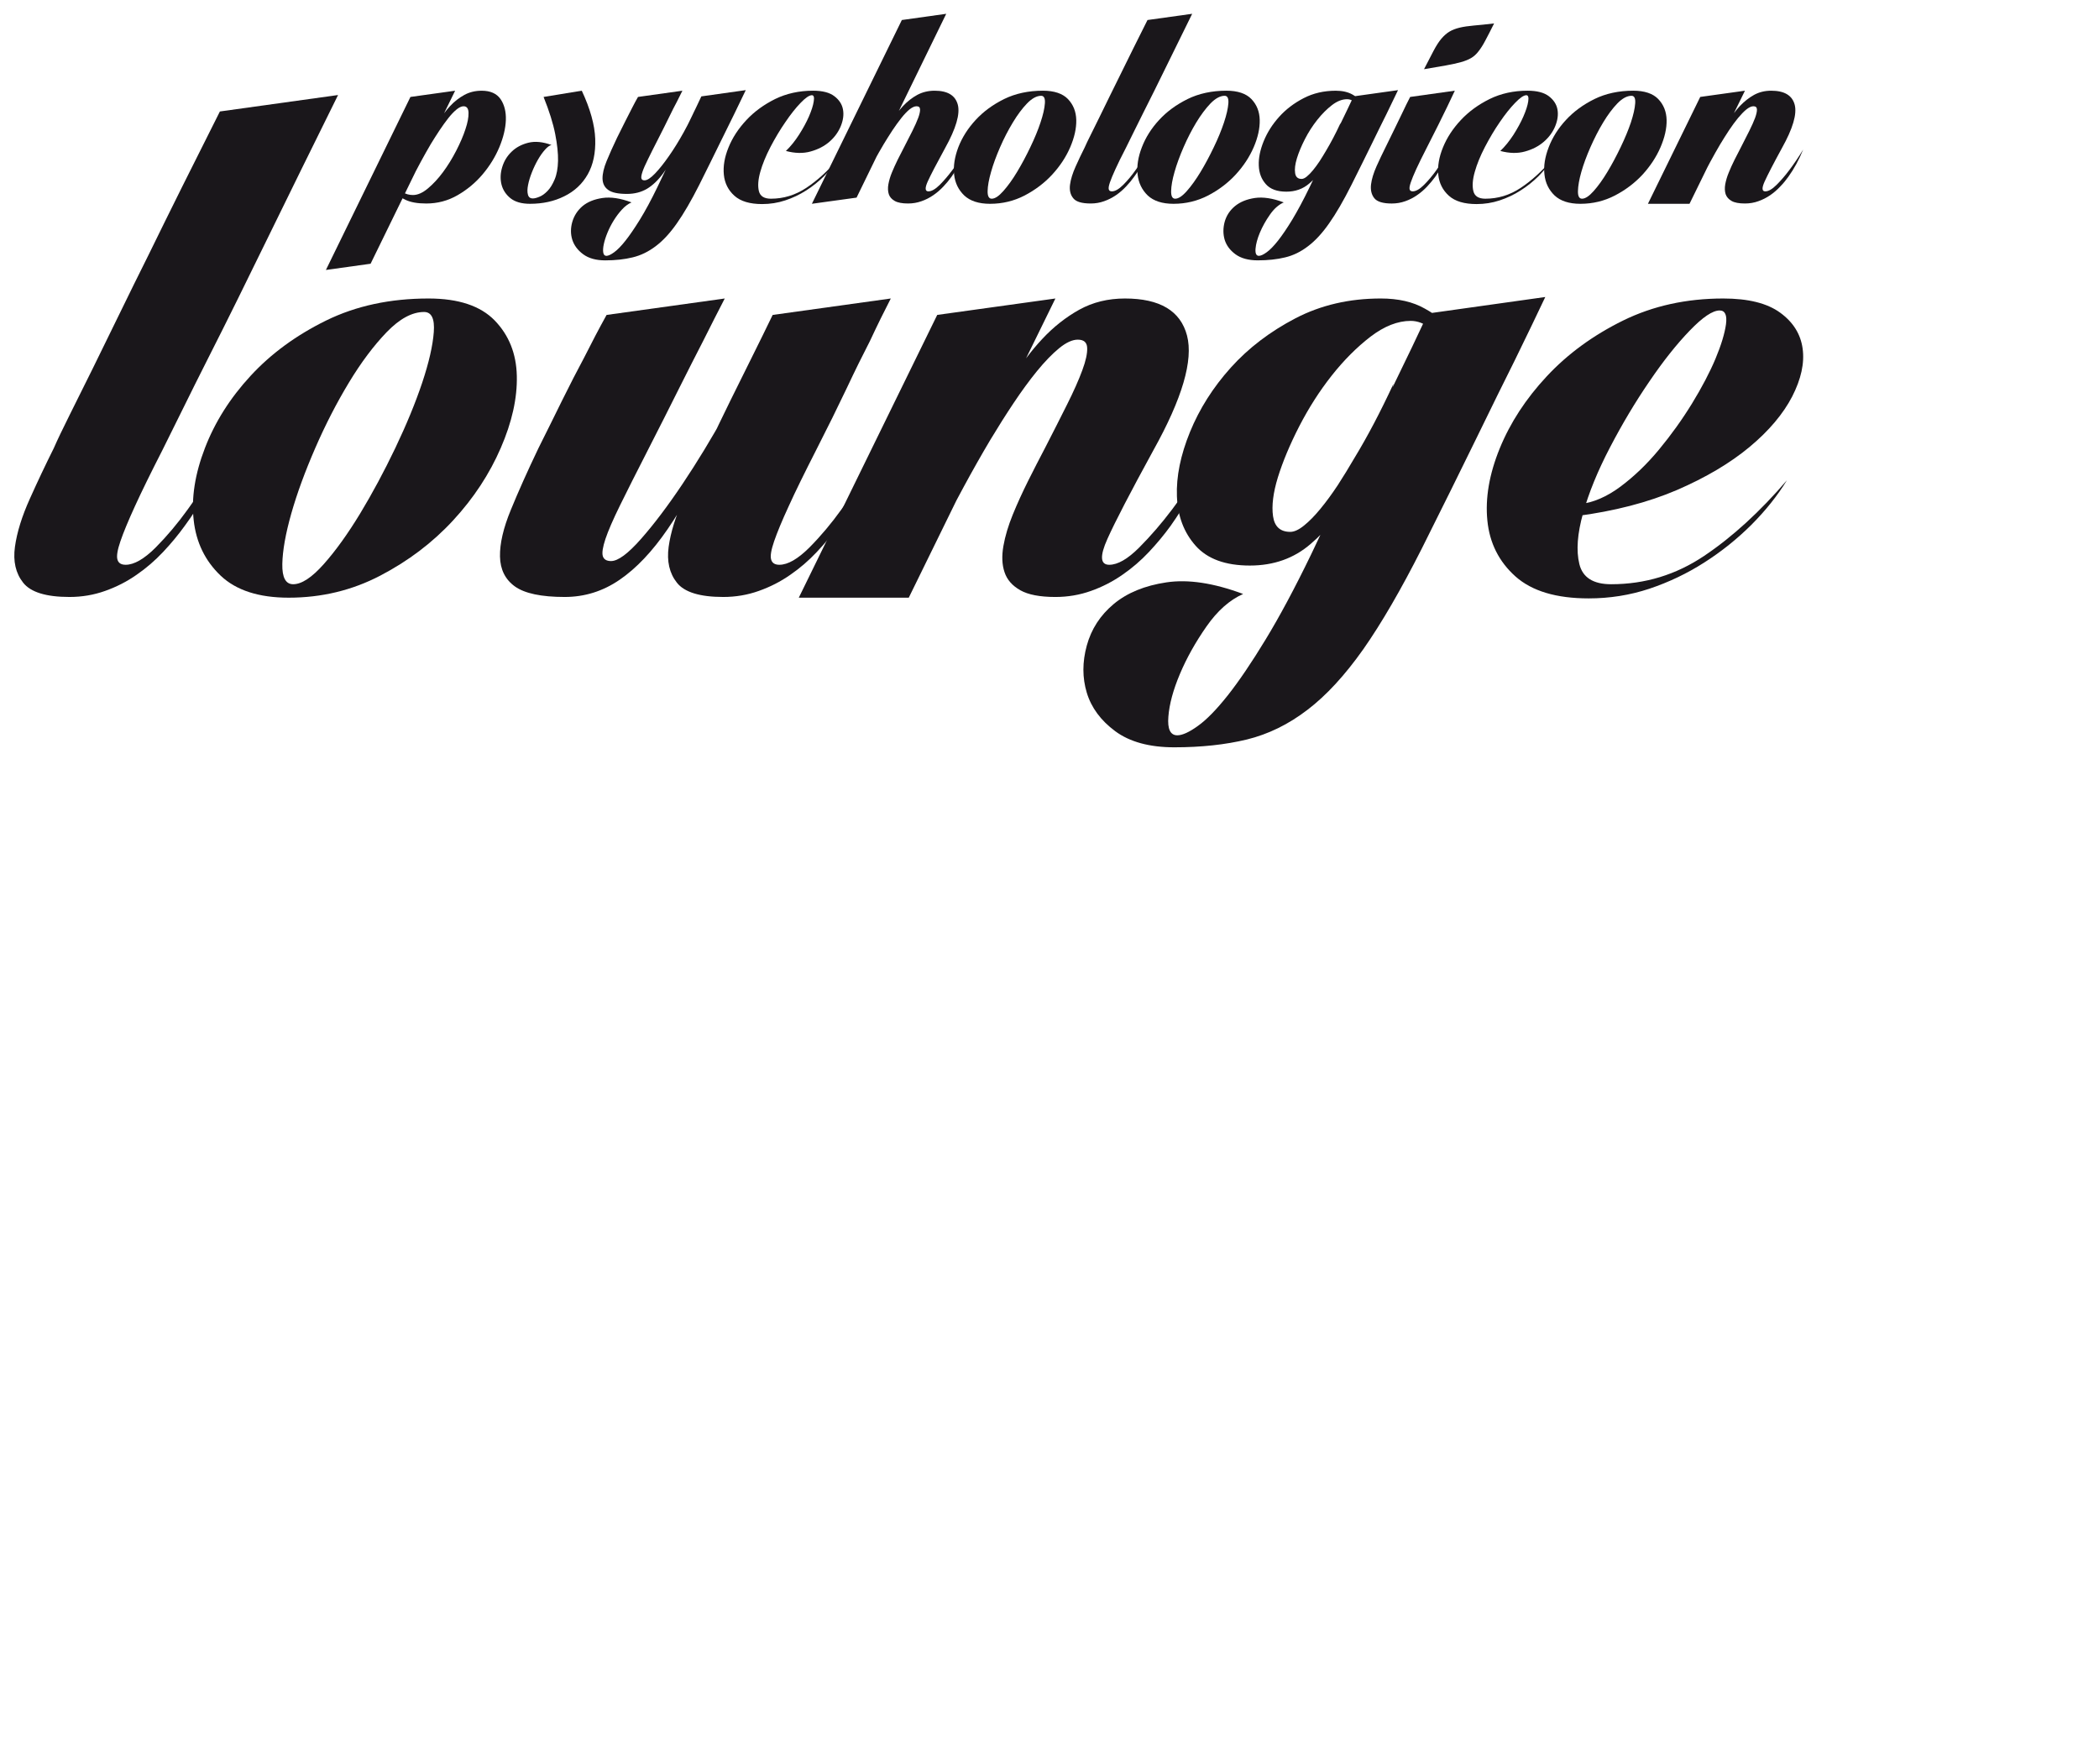
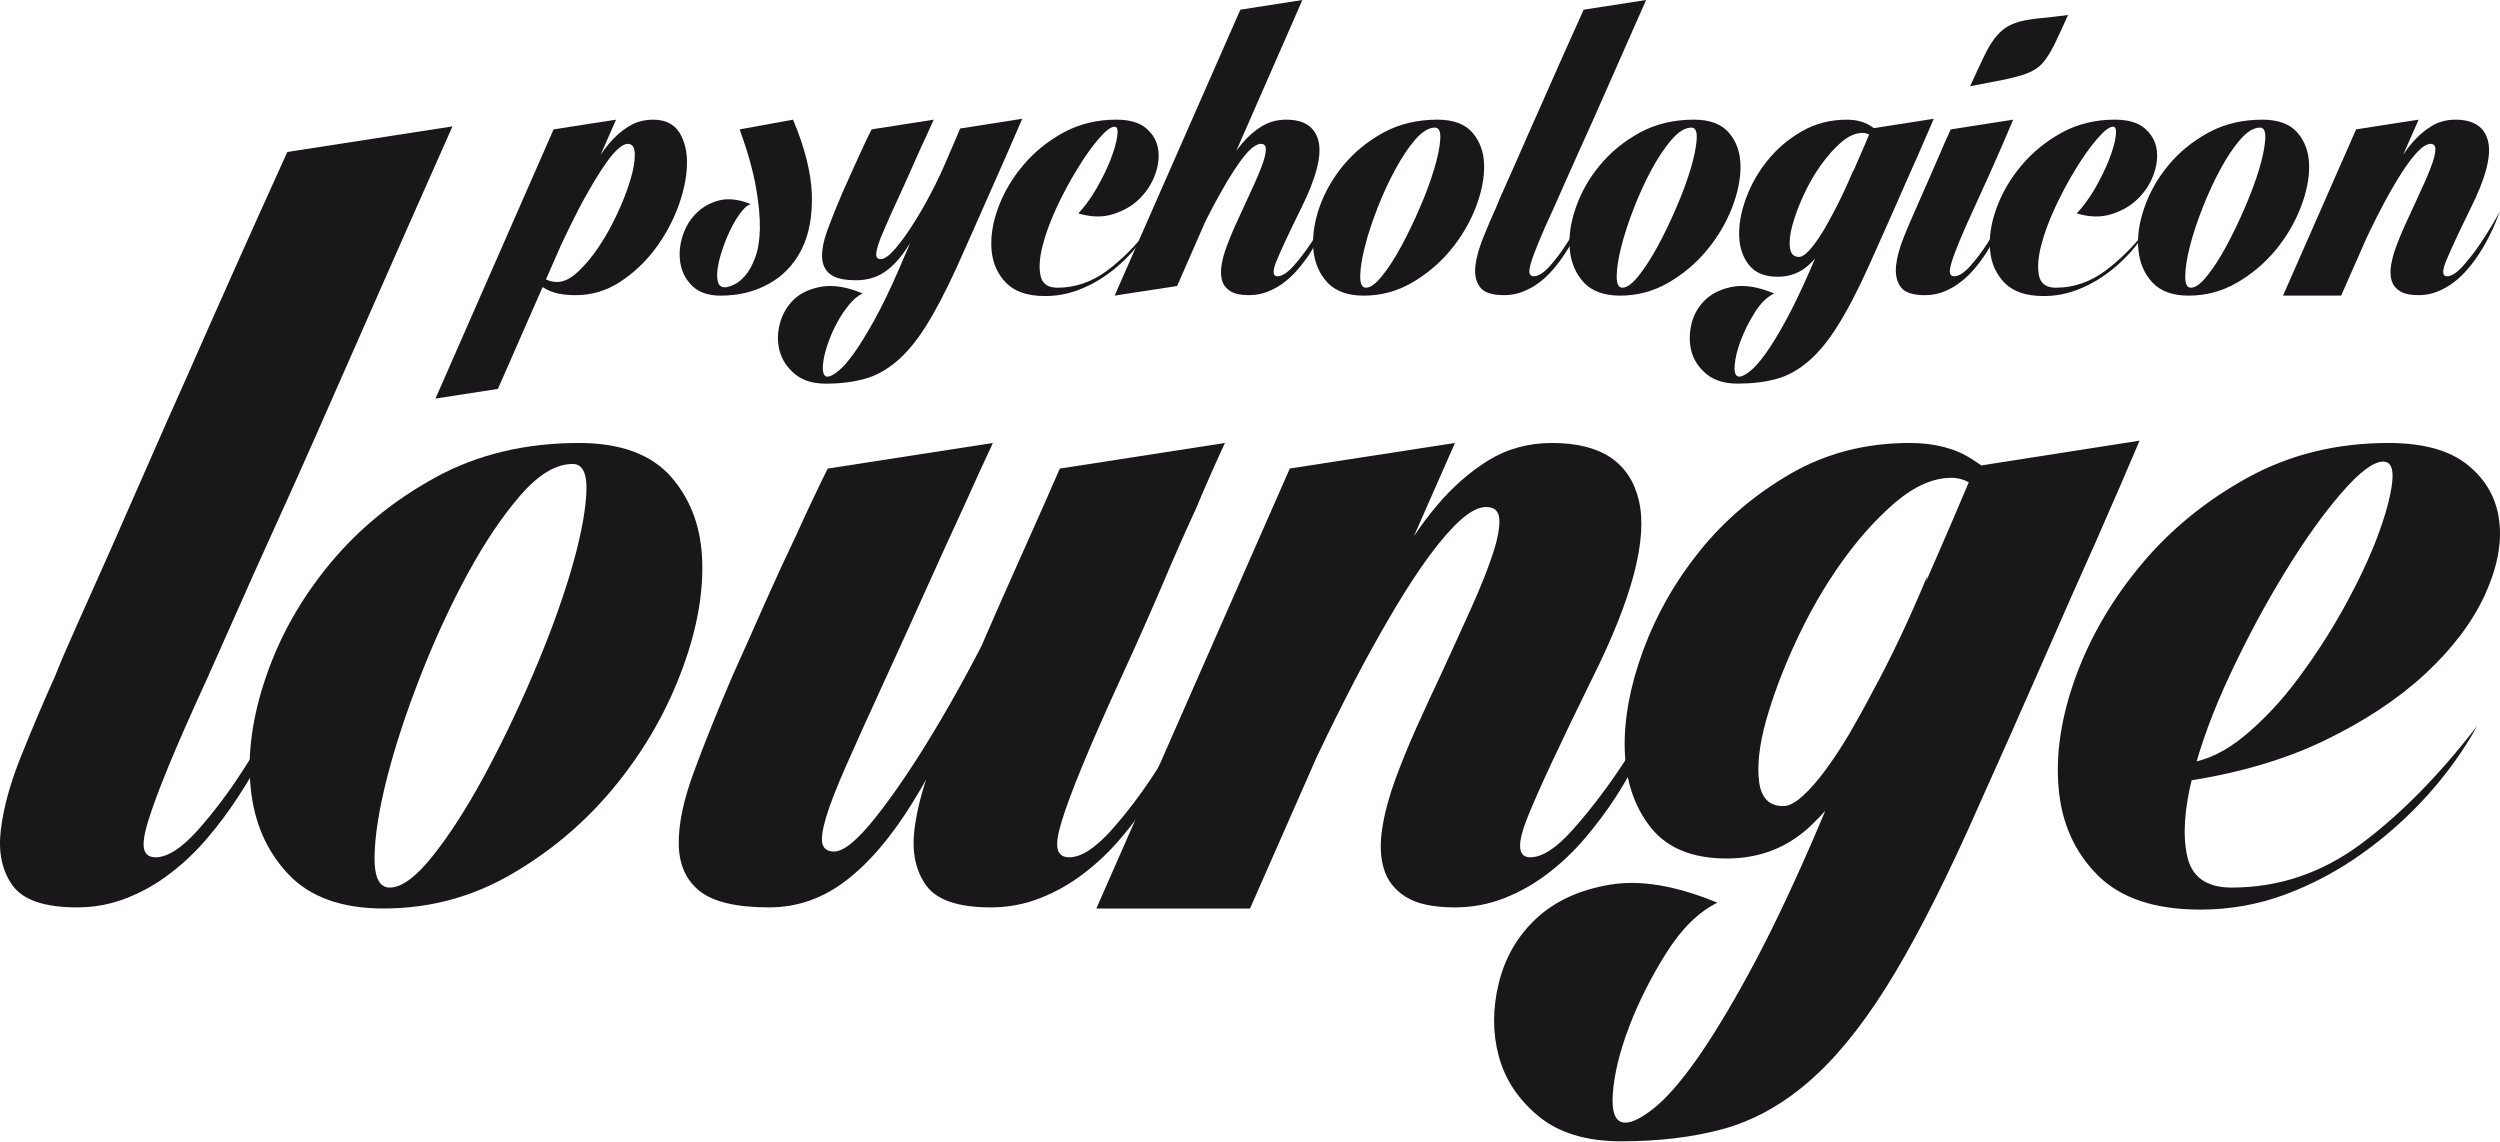
- <svg xmlns="http://www.w3.org/2000/svg" version="1.1" id="svg3699" xml:space="preserve" width="86.751" height="72.88" viewBox="0 0 86.751 72.88">
+ <svg xmlns="http://www.w3.org/2000/svg" version="1.1" id="svg3699" xml:space="preserve" width="85.99" height="39.256" viewBox="0 0 85.99 39.256">
  <defs id="defs3703">
    <clipPath clipPathUnits="userSpaceOnUse" id="clipPath3715">
      <path d="M 0,54.66 H 65.063 V 0 H 0 Z" id="path3713" />
    </clipPath>
  </defs>
-   <g id="g3707" transform="matrix(1.333333,0,0,-1.333333,0,72.88027)">
-     <g id="g3709" transform="translate(-3.555961,31.08926)">
+   <g id="g3707" transform="matrix(1.333333,0,0,-1.333333,-0.591369,72.31007)" style="display:inline">
+     <g id="g3709" transform="matrix(1.163071,0,0,1.29492,-4.208162,24.26385)">
      <g id="g3711" clip-path="url(#clipPath3715)">
        <g id="g3717" transform="translate(17.9253,20.2769)">
          <path d="M 0,0 C -0.063,0 -0.137,-0.034 -0.218,-0.1 -0.3,-0.167 -0.385,-0.257 -0.473,-0.368 -0.56,-0.479 -0.651,-0.605 -0.744,-0.744 -0.838,-0.885 -0.928,-1.028 -1.017,-1.173 -1.22,-1.519 -1.431,-1.906 -1.647,-2.34 c 0.012,0.058 0.04,0.147 0.088,0.263 0.041,0.1 0.099,0.234 0.175,0.403 0.076,0.17 0.181,0.392 0.315,0.667 0.093,0.18 0.194,0.361 0.298,0.539 0.106,0.177 0.224,0.336 0.356,0.477 0.131,0.14 0.277,0.254 0.438,0.342 0.16,0.088 0.34,0.131 0.539,0.131 0.268,0 0.462,-0.086 0.583,-0.257 0.119,-0.174 0.174,-0.39 0.166,-0.65 C 1.302,-0.684 1.235,-0.964 1.11,-1.266 0.984,-1.567 0.812,-1.847 0.592,-2.108 0.373,-2.368 0.114,-2.583 -0.183,-2.755 c -0.299,-0.173 -0.623,-0.259 -0.973,-0.259 -0.269,0 -0.484,0.037 -0.644,0.114 -0.161,0.075 -0.285,0.162 -0.373,0.263 -0.105,0.105 -0.175,0.23 -0.21,0.377 l 0.14,0.061 c 0.041,-0.105 0.094,-0.199 0.158,-0.281 0.053,-0.07 0.122,-0.133 0.21,-0.189 0.088,-0.054 0.19,-0.082 0.307,-0.082 0.146,0 0.301,0.068 0.465,0.206 0.163,0.137 0.32,0.306 0.468,0.507 0.149,0.201 0.285,0.423 0.408,0.662 0.123,0.24 0.218,0.46 0.284,0.662 0.068,0.202 0.1,0.37 0.097,0.509 C 0.151,-0.068 0.1,0 0,0 m -4.267,-5.074 2.62,5.363 1.385,0.193 -2.62,-5.363 z" style="fill:#1a171b;fill-opacity:1;fill-rule:nonzero;stroke:none" id="path3719" />
        </g>
        <g id="g3721" transform="translate(20.6514,19.0767)">
          <path d="M 0,0 C -0.059,-0.012 -0.126,-0.06 -0.202,-0.146 -0.277,-0.23 -0.351,-0.334 -0.421,-0.456 -0.491,-0.578 -0.554,-0.71 -0.609,-0.85 -0.665,-0.991 -0.704,-1.121 -0.727,-1.241 -0.751,-1.36 -0.753,-1.46 -0.731,-1.539 c 0.02,-0.079 0.071,-0.118 0.153,-0.118 0.052,0 0.121,0.018 0.205,0.053 0.085,0.034 0.168,0.095 0.25,0.18 0.083,0.085 0.155,0.203 0.22,0.356 0.064,0.15 0.099,0.342 0.105,0.573 0.005,0.231 -0.024,0.51 -0.088,0.837 -0.064,0.326 -0.184,0.71 -0.36,1.147 L 0.938,1.683 C 1.201,1.122 1.339,0.623 1.355,0.189 1.369,-0.247 1.292,-0.613 1.122,-0.912 0.952,-1.21 0.71,-1.436 0.394,-1.59 0.08,-1.747 -0.274,-1.823 -0.666,-1.823 c -0.263,0 -0.465,0.059 -0.609,0.175 -0.143,0.117 -0.235,0.26 -0.277,0.43 -0.04,0.169 -0.033,0.346 0.023,0.53 0.055,0.184 0.151,0.344 0.289,0.477 0.137,0.135 0.311,0.228 0.521,0.281 C -0.508,0.122 -0.269,0.099 0,0" style="fill:#1a171b;fill-opacity:1;fill-rule:nonzero;stroke:none" id="path3723" />
        </g>
        <g id="g3725" transform="translate(22.6846,19.3042)">
          <path d="M 0,0 C 0.093,0.187 0.18,0.359 0.258,0.517 0.338,0.675 0.406,0.81 0.464,0.921 0.529,1.049 0.59,1.163 0.648,1.262 L 2.024,1.455 C 1.977,1.362 1.919,1.245 1.849,1.105 1.785,0.988 1.708,0.836 1.617,0.648 1.526,0.461 1.414,0.236 1.28,-0.026 1.145,-0.289 1.037,-0.503 0.956,-0.671 0.874,-0.836 0.816,-0.967 0.784,-1.065 0.752,-1.162 0.742,-1.229 0.754,-1.266 0.765,-1.305 0.797,-1.323 0.85,-1.323 c 0.082,0 0.19,0.07 0.325,0.21 0.134,0.14 0.278,0.321 0.433,0.544 0.155,0.221 0.307,0.467 0.456,0.736 0.149,0.269 0.279,0.534 0.39,0.798 C 2.255,0.491 2.075,0.083 1.915,-0.258 1.754,-0.601 1.594,-0.881 1.433,-1.099 1.272,-1.319 1.103,-1.48 0.925,-1.586 0.746,-1.691 0.54,-1.744 0.307,-1.744 c -0.275,0 -0.469,0.04 -0.583,0.124 -0.114,0.081 -0.172,0.198 -0.176,0.35 -0.002,0.151 0.04,0.334 0.128,0.547 C -0.236,-0.51 -0.129,-0.269 0,0 m 1.245,-1.542 c 0.187,0.397 0.364,0.765 0.534,1.104 0.169,0.339 0.316,0.638 0.438,0.894 0.146,0.298 0.278,0.572 0.394,0.823 L 3.988,1.473 C 3.888,1.262 3.768,1.014 3.628,0.727 3.505,0.482 3.355,0.177 3.177,-0.188 2.999,-0.554 2.787,-0.981 2.542,-1.472 2.296,-1.957 2.067,-2.352 1.853,-2.655 1.64,-2.96 1.421,-3.196 1.197,-3.364 0.972,-3.535 0.733,-3.651 0.482,-3.711 0.23,-3.773 -0.053,-3.804 -0.368,-3.804 c -0.286,0 -0.514,0.064 -0.683,0.189 -0.17,0.125 -0.282,0.277 -0.338,0.45 -0.055,0.177 -0.055,0.361 0,0.554 0.056,0.192 0.161,0.354 0.315,0.487 0.155,0.13 0.362,0.215 0.618,0.253 0.258,0.038 0.558,-0.006 0.903,-0.136 -0.105,-0.046 -0.205,-0.12 -0.298,-0.223 -0.094,-0.102 -0.178,-0.215 -0.254,-0.337 -0.076,-0.123 -0.14,-0.248 -0.193,-0.377 -0.053,-0.129 -0.091,-0.247 -0.114,-0.355 -0.023,-0.109 -0.029,-0.196 -0.017,-0.264 0.012,-0.067 0.044,-0.101 0.096,-0.101 0.059,0 0.139,0.037 0.241,0.111 0.102,0.073 0.219,0.192 0.35,0.358 0.133,0.167 0.281,0.385 0.448,0.654 0.166,0.269 0.346,0.601 0.539,0.999" style="fill:#1a171b;fill-opacity:1;fill-rule:nonzero;stroke:none" id="path3727" />
        </g>
        <g id="g3729" transform="translate(27.4522,17.4116)">
          <path d="M 0,0 C 0.391,0 0.754,0.111 1.092,0.333 1.427,0.555 1.753,0.85 2.068,1.217 1.952,1.037 1.81,0.864 1.644,0.696 1.476,0.531 1.292,0.382 1.092,0.255 0.889,0.125 0.673,0.023 0.442,-0.053 c -0.23,-0.076 -0.468,-0.113 -0.714,-0.113 -0.38,0 -0.666,0.084 -0.859,0.257 -0.192,0.173 -0.302,0.391 -0.328,0.654 -0.026,0.262 0.022,0.544 0.145,0.845 0.122,0.301 0.306,0.583 0.552,0.846 0.245,0.263 0.543,0.48 0.893,0.654 0.352,0.171 0.743,0.258 1.175,0.258 0.293,0 0.513,-0.057 0.661,-0.171 C 2.117,3.063 2.205,2.926 2.234,2.766 2.264,2.604 2.24,2.431 2.165,2.247 2.089,2.064 1.972,1.903 1.814,1.766 1.657,1.629 1.462,1.528 1.231,1.464 1.001,1.399 0.745,1.405 0.465,1.48 0.611,1.621 0.747,1.789 0.872,1.984 0.998,2.181 1.1,2.369 1.179,2.549 1.257,2.731 1.308,2.887 1.327,3.014 1.349,3.143 1.329,3.208 1.271,3.208 1.188,3.208 1.072,3.128 0.92,2.97 0.768,2.813 0.611,2.614 0.448,2.374 0.283,2.136 0.13,1.878 -0.014,1.604 -0.156,1.329 -0.262,1.072 -0.329,0.833 -0.397,0.593 -0.411,0.394 -0.373,0.236 -0.334,0.079 -0.21,0 0,0" style="fill:#1a171b;fill-opacity:1;fill-rule:nonzero;stroke:none" id="path3731" />
        </g>
        <g id="g3733" transform="translate(32.5264,20.7593)">
          <path d="M 0,0 C 0.404,0 0.642,-0.145 0.719,-0.434 0.794,-0.723 0.663,-1.171 0.325,-1.779 0.056,-2.27 -0.124,-2.617 -0.215,-2.817 c -0.09,-0.202 -0.082,-0.303 0.022,-0.303 0.099,0 0.216,0.067 0.352,0.201 0.134,0.135 0.261,0.284 0.384,0.448 0.146,0.192 0.292,0.407 0.438,0.647 C 0.852,-2.138 0.701,-2.419 0.526,-2.664 0.45,-2.77 0.365,-2.872 0.272,-2.97 0.178,-3.07 0.075,-3.16 -0.039,-3.238 -0.153,-3.317 -0.275,-3.379 -0.406,-3.425 -0.54,-3.473 -0.678,-3.496 -0.824,-3.496 c -0.18,0 -0.319,0.026 -0.411,0.078 -0.094,0.053 -0.156,0.123 -0.185,0.21 -0.028,0.088 -0.034,0.191 -0.013,0.307 0.021,0.117 0.057,0.24 0.11,0.368 0.053,0.128 0.112,0.259 0.179,0.395 0.067,0.134 0.134,0.263 0.197,0.385 0.094,0.18 0.179,0.35 0.259,0.508 0.078,0.158 0.139,0.293 0.18,0.404 0.041,0.11 0.06,0.199 0.057,0.262 -0.003,0.065 -0.039,0.097 -0.11,0.097 -0.065,0 -0.137,-0.035 -0.22,-0.1 -0.081,-0.067 -0.166,-0.158 -0.253,-0.268 -0.088,-0.111 -0.179,-0.237 -0.272,-0.376 -0.093,-0.142 -0.183,-0.285 -0.271,-0.43 -0.206,-0.346 -0.416,-0.733 -0.631,-1.167 0.011,0.059 0.041,0.147 0.087,0.264 0.041,0.099 0.1,0.234 0.176,0.403 0.075,0.169 0.18,0.391 0.315,0.667 0.094,0.18 0.193,0.36 0.299,0.538 0.103,0.178 0.223,0.337 0.354,0.478 0.131,0.139 0.277,0.254 0.437,0.342 C -0.378,-0.044 -0.198,0 0,0 m -3.804,-3.505 2.788,5.696 1.376,0.193 -2.779,-5.698 z" style="fill:#1a171b;fill-opacity:1;fill-rule:nonzero;stroke:none" id="path3735" />
        </g>
        <g id="g3737" transform="translate(34.2964,17.4116)">
          <path d="M 0,0 C 0.101,0 0.22,0.079 0.359,0.236 0.5,0.394 0.643,0.592 0.785,0.828 0.928,1.065 1.065,1.321 1.196,1.595 1.328,1.869 1.434,2.125 1.512,2.361 1.592,2.599 1.637,2.796 1.648,2.954 1.66,3.11 1.621,3.19 1.533,3.19 1.395,3.19 1.248,3.11 1.096,2.954 0.944,2.796 0.797,2.599 0.654,2.361 0.511,2.125 0.378,1.869 0.259,1.595 0.14,1.321 0.045,1.065 -0.021,0.828 -0.089,0.592 -0.124,0.394 -0.127,0.236 -0.13,0.079 -0.087,0 0,0 m 1.586,3.348 c 0.35,0 0.61,-0.087 0.776,-0.258 C 2.528,2.916 2.615,2.701 2.621,2.44 2.627,2.181 2.563,1.897 2.433,1.595 2.302,1.291 2.115,1.009 1.876,0.749 1.637,0.489 1.351,0.273 1.021,0.1 0.691,-0.071 0.333,-0.158 -0.052,-0.158 c -0.35,0 -0.617,0.087 -0.799,0.258 -0.18,0.173 -0.286,0.389 -0.314,0.649 -0.028,0.26 0.015,0.542 0.13,0.846 0.117,0.302 0.297,0.586 0.536,0.845 0.24,0.261 0.534,0.476 0.885,0.65 0.35,0.171 0.752,0.258 1.2,0.258" style="fill:#1a171b;fill-opacity:1;fill-rule:nonzero;stroke:none" id="path3739" />
        </g>
        <g id="g3741" transform="translate(37.1812,19.0063)">
          <path d="M 0,0 C 0.04,0.094 0.102,0.222 0.184,0.385 0.266,0.55 0.355,0.732 0.455,0.933 0.554,1.135 0.658,1.35 0.77,1.577 0.881,1.806 0.992,2.031 1.104,2.253 1.361,2.778 1.641,3.341 1.944,3.944 L 3.329,4.137 C 3.038,3.547 2.76,2.983 2.497,2.445 2.387,2.217 2.271,1.986 2.154,1.748 2.038,1.512 1.924,1.285 1.812,1.066 1.702,0.846 1.6,0.642 1.507,0.452 1.414,0.262 1.335,0.102 1.271,-0.026 1.135,-0.29 1.027,-0.506 0.949,-0.68 0.871,-0.852 0.813,-0.989 0.779,-1.09 0.744,-1.194 0.732,-1.264 0.744,-1.306 0.756,-1.347 0.787,-1.367 0.84,-1.367 c 0.098,0 0.216,0.067 0.351,0.201 0.135,0.135 0.259,0.284 0.376,0.448 0.14,0.192 0.285,0.407 0.429,0.647 C 1.868,-0.385 1.714,-0.665 1.532,-0.911 1.457,-1.017 1.373,-1.119 1.279,-1.217 1.185,-1.317 1.082,-1.407 0.968,-1.485 0.853,-1.564 0.73,-1.626 0.6,-1.672 0.467,-1.72 0.33,-1.743 0.184,-1.743 c -0.277,0 -0.457,0.054 -0.544,0.166 -0.088,0.11 -0.12,0.25 -0.097,0.421 0.023,0.169 0.082,0.357 0.176,0.565 C -0.188,-0.384 -0.095,-0.187 0,0" style="fill:#1a171b;fill-opacity:1;fill-rule:nonzero;stroke:none" id="path3743" />
        </g>
        <g id="g3745" transform="translate(39.9839,17.4116)">
          <path d="M 0,0 C 0.1,0 0.22,0.079 0.359,0.236 0.5,0.394 0.641,0.592 0.785,0.828 0.928,1.065 1.065,1.321 1.196,1.595 1.329,1.869 1.433,2.125 1.512,2.361 1.591,2.599 1.636,2.796 1.648,2.954 1.66,3.11 1.621,3.19 1.533,3.19 1.395,3.19 1.248,3.11 1.095,2.954 0.944,2.796 0.797,2.599 0.652,2.361 0.51,2.125 0.378,1.869 0.259,1.595 0.14,1.321 0.046,1.065 -0.021,0.828 -0.089,0.592 -0.123,0.394 -0.126,0.236 -0.129,0.079 -0.088,0 0,0 M 1.587,3.348 C 1.936,3.348 2.196,3.261 2.361,3.09 2.528,2.916 2.614,2.701 2.62,2.44 2.626,2.181 2.563,1.897 2.433,1.595 2.301,1.291 2.115,1.009 1.876,0.749 1.636,0.489 1.352,0.273 1.021,0.1 0.69,-0.071 0.333,-0.158 -0.052,-0.158 c -0.35,0 -0.617,0.087 -0.799,0.258 -0.179,0.173 -0.285,0.389 -0.314,0.649 -0.029,0.26 0.014,0.542 0.132,0.846 0.116,0.302 0.294,0.586 0.534,0.845 0.239,0.261 0.534,0.476 0.885,0.65 0.35,0.171 0.752,0.258 1.201,0.258" style="fill:#1a171b;fill-opacity:1;fill-rule:nonzero;stroke:none" id="path3747" />
        </g>
        <g id="g3749" transform="translate(43.9019,18.0249)">
          <path d="M 0,0 C 0.047,0 0.101,0.024 0.162,0.074 0.223,0.124 0.287,0.189 0.354,0.271 0.422,0.353 0.489,0.445 0.557,0.547 0.624,0.65 0.689,0.757 0.754,0.867 0.905,1.119 1.058,1.408 1.209,1.736 1.174,1.596 1.118,1.407 1.042,1.169 0.967,0.934 0.863,0.698 0.732,0.464 0.601,0.231 0.436,0.029 0.24,-0.14 0.045,-0.31 -0.193,-0.395 -0.474,-0.395 c -0.287,0 -0.499,0.079 -0.634,0.233 -0.138,0.154 -0.211,0.347 -0.219,0.577 -0.01,0.232 0.042,0.484 0.152,0.754 0.111,0.273 0.271,0.524 0.478,0.754 0.208,0.232 0.46,0.424 0.758,0.579 0.298,0.155 0.631,0.232 1,0.232 0.204,0 0.375,-0.039 0.516,-0.118 C 1.718,2.537 1.828,2.448 1.91,2.349 2.009,2.238 2.083,2.109 2.131,1.963 L 1.989,1.91 C 1.948,2.016 1.896,2.109 1.831,2.191 1.78,2.261 1.716,2.325 1.643,2.384 1.569,2.442 1.492,2.471 1.411,2.471 1.258,2.471 1.102,2.411 0.942,2.288 0.781,2.164 0.631,2.013 0.487,1.832 0.343,1.651 0.215,1.453 0.104,1.236 -0.007,1.02 -0.089,0.82 -0.145,0.64 -0.2,0.458 -0.22,0.306 -0.201,0.184 -0.185,0.061 -0.116,0 0,0 M 0.245,-0.263 C 0.432,0.134 0.61,0.502 0.78,0.841 0.949,1.18 1.096,1.479 1.218,1.736 1.364,2.034 1.494,2.308 1.612,2.559 L 2.989,2.752 C 2.889,2.541 2.77,2.294 2.629,2.006 2.507,1.761 2.355,1.456 2.178,1.091 1.999,0.726 1.788,0.298 1.542,-0.192 1.297,-0.678 1.068,-1.073 0.854,-1.376 0.642,-1.681 0.423,-1.917 0.201,-2.085 c -0.222,-0.171 -0.458,-0.287 -0.71,-0.347 -0.252,-0.062 -0.535,-0.092 -0.85,-0.092 -0.292,0 -0.522,0.064 -0.692,0.189 -0.17,0.125 -0.28,0.276 -0.334,0.45 -0.051,0.176 -0.051,0.361 0,0.554 0.054,0.192 0.158,0.353 0.317,0.486 0.159,0.131 0.365,0.216 0.618,0.254 0.254,0.037 0.552,-0.007 0.897,-0.137 -0.157,-0.069 -0.302,-0.196 -0.429,-0.38 -0.129,-0.184 -0.232,-0.37 -0.311,-0.557 -0.078,-0.187 -0.123,-0.353 -0.135,-0.5 -0.011,-0.146 0.023,-0.219 0.104,-0.219 0.058,0 0.139,0.036 0.242,0.111 0.102,0.072 0.218,0.192 0.35,0.358 0.131,0.166 0.28,0.385 0.443,0.653 0.162,0.269 0.341,0.601 0.534,0.999" style="fill:#1a171b;fill-opacity:1;fill-rule:nonzero;stroke:none" id="path3751" />
        </g>
        <g id="g3753" transform="translate(47.6968,21.4258)">
          <path d="M 0,0 C 0.115,0.227 0.215,0.419 0.297,0.573 0.38,0.729 0.459,0.853 0.538,0.946 0.619,1.04 0.701,1.113 0.788,1.165 0.876,1.218 0.981,1.258 1.104,1.288 1.227,1.317 1.374,1.339 1.546,1.354 1.719,1.368 1.928,1.39 2.172,1.419 2.068,1.21 1.979,1.035 1.905,0.898 1.834,0.761 1.762,0.646 1.69,0.556 1.622,0.465 1.545,0.396 1.458,0.345 1.374,0.296 1.269,0.253 1.143,0.219 1.018,0.184 0.864,0.15 0.68,0.117 0.495,0.086 0.269,0.047 0,0 m -1.192,-2.419 c 0.093,0.187 0.184,0.372 0.272,0.556 0.088,0.184 0.17,0.351 0.245,0.505 0.083,0.174 0.162,0.341 0.245,0.498 l 1.385,0.194 C 0.886,-0.813 0.807,-0.979 0.718,-1.166 0.642,-1.324 0.55,-1.512 0.442,-1.728 0.335,-1.943 0.213,-2.183 0.079,-2.446 -0.055,-2.709 -0.163,-2.925 -0.242,-3.099 -0.32,-3.271 -0.378,-3.409 -0.411,-3.51 c -0.035,-0.103 -0.047,-0.174 -0.035,-0.215 0.011,-0.041 0.044,-0.061 0.095,-0.061 0.099,0 0.217,0.067 0.351,0.201 0.135,0.134 0.259,0.284 0.377,0.447 0.14,0.193 0.283,0.408 0.43,0.648 C 0.678,-2.805 0.526,-3.085 0.351,-3.33 0.273,-3.436 0.189,-3.539 0.096,-3.637 0.002,-3.737 -0.101,-3.826 -0.215,-3.904 -0.329,-3.984 -0.451,-4.046 -0.582,-4.092 -0.714,-4.139 -0.853,-4.163 -1,-4.163 c -0.273,0 -0.455,0.055 -0.542,0.166 -0.087,0.11 -0.12,0.251 -0.101,0.421 0.02,0.169 0.078,0.357 0.17,0.565 0.094,0.207 0.186,0.405 0.281,0.592" style="fill:#1a171b;fill-opacity:1;fill-rule:nonzero;stroke:none" id="path3755" />
        </g>
        <g id="g3757" transform="translate(49.5972,17.4116)">
          <path d="M 0,0 C 0.392,0 0.756,0.111 1.092,0.333 1.428,0.555 1.754,0.85 2.068,1.217 1.952,1.037 1.811,0.864 1.646,0.696 1.478,0.531 1.294,0.382 1.092,0.255 0.891,0.125 0.674,0.023 0.443,-0.053 0.212,-0.129 -0.025,-0.166 -0.27,-0.166 c -0.38,0 -0.667,0.084 -0.859,0.257 -0.192,0.173 -0.303,0.391 -0.329,0.654 -0.026,0.262 0.022,0.544 0.145,0.845 0.122,0.301 0.306,0.583 0.552,0.846 0.245,0.263 0.543,0.48 0.894,0.654 C 0.482,3.261 0.874,3.348 1.308,3.348 1.6,3.348 1.819,3.291 1.969,3.177 2.117,3.063 2.207,2.926 2.236,2.766 2.265,2.604 2.241,2.431 2.166,2.247 2.091,2.064 1.972,1.903 1.814,1.766 1.656,1.629 1.464,1.528 1.231,1.464 1.001,1.399 0.746,1.405 0.465,1.48 0.611,1.621 0.748,1.789 0.874,1.984 0.998,2.181 1.102,2.369 1.18,2.549 1.259,2.731 1.31,2.887 1.329,3.014 1.349,3.143 1.329,3.208 1.271,3.208 1.19,3.208 1.074,3.128 0.922,2.97 0.77,2.813 0.611,2.614 0.448,2.374 0.283,2.136 0.132,1.878 -0.012,1.604 -0.155,1.329 -0.26,1.072 -0.327,0.833 -0.395,0.593 -0.41,0.394 -0.371,0.236 -0.333,0.079 -0.21,0 0,0" style="fill:#1a171b;fill-opacity:1;fill-rule:nonzero;stroke:none" id="path3759" />
        </g>
        <g id="g3761" transform="translate(52.5943,17.4116)">
          <path d="M 0,0 C 0.1,0 0.22,0.079 0.36,0.236 0.501,0.394 0.643,0.592 0.785,0.828 0.928,1.065 1.065,1.321 1.196,1.595 1.328,1.869 1.434,2.125 1.514,2.361 1.592,2.599 1.637,2.796 1.648,2.954 1.66,3.11 1.622,3.19 1.535,3.19 1.395,3.19 1.249,3.11 1.096,2.954 0.944,2.796 0.797,2.599 0.654,2.361 0.511,2.125 0.381,1.869 0.26,1.595 0.14,1.321 0.045,1.065 -0.022,0.828 -0.089,0.592 -0.123,0.394 -0.126,0.236 -0.13,0.079 -0.087,0 0,0 M 1.587,3.348 C 1.937,3.348 2.196,3.261 2.362,3.09 2.528,2.916 2.616,2.701 2.622,2.44 2.628,2.181 2.563,1.897 2.433,1.595 2.302,1.291 2.115,1.009 1.878,0.749 1.637,0.489 1.353,0.273 1.021,0.1 0.692,-0.071 0.335,-0.158 -0.052,-0.158 c -0.349,0 -0.616,0.087 -0.798,0.258 -0.18,0.173 -0.286,0.389 -0.314,0.649 -0.031,0.26 0.014,0.542 0.131,0.846 0.116,0.302 0.294,0.586 0.534,0.845 0.24,0.261 0.534,0.476 0.886,0.65 0.351,0.171 0.751,0.258 1.2,0.258" style="fill:#1a171b;fill-opacity:1;fill-rule:nonzero;stroke:none" id="path3763" />
        </g>
        <g id="g3765" transform="translate(58.4585,20.7593)">
          <path d="M 0,0 C 0.408,0 0.651,-0.145 0.728,-0.434 0.803,-0.723 0.672,-1.171 0.332,-1.779 0.064,-2.27 -0.114,-2.617 -0.205,-2.817 -0.296,-3.019 -0.289,-3.12 -0.184,-3.12 c 0.099,0 0.215,0.067 0.35,0.201 0.134,0.135 0.265,0.284 0.387,0.448 0.146,0.192 0.292,0.407 0.438,0.647 C 0.862,-2.138 0.711,-2.419 0.534,-2.664 0.459,-2.77 0.375,-2.872 0.28,-2.97 0.186,-3.07 0.084,-3.16 -0.03,-3.238 c -0.115,-0.079 -0.238,-0.141 -0.368,-0.187 -0.131,-0.048 -0.271,-0.071 -0.416,-0.071 -0.183,0 -0.321,0.026 -0.413,0.078 -0.094,0.053 -0.154,0.123 -0.185,0.21 -0.028,0.088 -0.033,0.191 -0.013,0.307 0.022,0.117 0.057,0.24 0.111,0.368 0.052,0.128 0.111,0.259 0.179,0.395 0.068,0.134 0.133,0.263 0.198,0.385 0.093,0.18 0.18,0.35 0.258,0.508 0.079,0.158 0.138,0.293 0.18,0.404 0.04,0.11 0.059,0.199 0.057,0.262 -0.003,0.065 -0.04,0.097 -0.111,0.097 -0.063,0 -0.136,-0.035 -0.218,-0.1 -0.083,-0.067 -0.168,-0.158 -0.26,-0.268 -0.091,-0.111 -0.183,-0.237 -0.276,-0.376 -0.093,-0.142 -0.184,-0.285 -0.271,-0.43 -0.205,-0.346 -0.414,-0.733 -0.631,-1.167 0.013,0.059 0.041,0.147 0.088,0.264 0.04,0.099 0.101,0.234 0.181,0.403 0.079,0.169 0.184,0.391 0.319,0.667 0.094,0.18 0.192,0.36 0.297,0.538 0.105,0.178 0.223,0.337 0.355,0.478 0.133,0.139 0.277,0.254 0.435,0.342 C -0.376,-0.044 -0.198,0 0,0 M -3.821,-3.505 -2.2,-0.193 -0.814,0 -2.532,-3.505 Z" style="fill:#1a171b;fill-opacity:1;fill-rule:nonzero;stroke:none" id="path3767" />
        </g>
        <g id="g3769" transform="translate(5.2251,9.6826)">
          <path d="m 0,0 c 0.107,0.248 0.271,0.586 0.486,1.019 0.217,0.434 0.457,0.917 0.72,1.448 0.262,0.534 0.54,1.102 0.834,1.704 0.293,0.604 0.588,1.199 0.881,1.787 0.68,1.391 1.422,2.882 2.226,4.475 l 3.663,0.51 C 8.037,9.381 7.303,7.89 6.608,6.468 6.314,5.864 6.013,5.251 5.703,4.624 5.394,3.998 5.093,3.396 4.799,2.817 4.505,2.235 4.235,1.696 3.988,1.192 3.74,0.69 3.531,0.27 3.362,-0.071 3.006,-0.767 2.724,-1.342 2.515,-1.799 2.307,-2.253 2.156,-2.618 2.064,-2.888 1.971,-3.159 1.94,-3.348 1.971,-3.455 c 0.03,-0.11 0.115,-0.163 0.255,-0.163 0.261,0 0.572,0.178 0.927,0.532 0.355,0.358 0.687,0.752 0.997,1.184 0.371,0.509 0.749,1.081 1.136,1.715 C 4.946,-1.021 4.537,-1.763 4.057,-2.412 3.856,-2.691 3.632,-2.961 3.385,-3.223 3.137,-3.487 2.863,-3.724 2.561,-3.931 2.261,-4.141 1.936,-4.306 1.588,-4.429 1.24,-4.553 0.873,-4.616 0.486,-4.616 c -0.727,0 -1.205,0.148 -1.437,0.442 -0.232,0.293 -0.317,0.663 -0.255,1.113 0.062,0.448 0.216,0.945 0.464,1.494 C -0.496,-1.018 -0.248,-0.497 0,0" style="fill:#1a171b;fill-opacity:1;fill-rule:nonzero;stroke:none" id="path3771" />
        </g>
        <g id="g3773" transform="translate(12.6431,5.4614)">
          <path d="m 0,0 c 0.264,0 0.581,0.209 0.951,0.626 0.371,0.417 0.745,0.94 1.125,1.565 0.378,0.626 0.742,1.302 1.09,2.03 C 3.513,4.948 3.791,5.623 4.001,6.25 4.209,6.876 4.328,7.396 4.359,7.813 4.391,8.23 4.29,8.439 4.058,8.439 3.688,8.439 3.301,8.23 2.898,7.813 2.497,7.396 2.106,6.876 1.728,6.25 1.349,5.623 1.001,4.948 0.685,4.221 0.368,3.493 0.12,2.817 -0.058,2.191 -0.235,1.566 -0.328,1.043 -0.336,0.626 -0.344,0.209 -0.232,0 0,0 M 4.197,8.857 C 5.124,8.857 5.808,8.629 6.249,8.174 6.689,7.718 6.918,7.146 6.933,6.457 6.949,5.77 6.783,5.023 6.434,4.221 6.086,3.418 5.596,2.67 4.962,1.983 4.328,1.295 3.575,0.723 2.701,0.267 1.828,-0.189 0.882,-0.417 -0.139,-0.417 c -0.926,0 -1.63,0.228 -2.11,0.684 -0.479,0.456 -0.758,1.028 -0.834,1.716 -0.078,0.687 0.038,1.435 0.348,2.238 0.308,0.802 0.779,1.549 1.413,2.236 0.635,0.689 1.415,1.261 2.343,1.717 0.928,0.455 1.986,0.683 3.176,0.683" style="fill:#1a171b;fill-opacity:1;fill-rule:nonzero;stroke:none" id="path3775" />
        </g>
        <g id="g3777" transform="translate(25.4883,9.6826)">
          <path d="m 0,0 c 0.232,0.494 0.468,0.984 0.708,1.472 0.239,0.486 0.459,0.93 0.66,1.331 0.232,0.465 0.448,0.906 0.65,1.323 L 5.68,4.636 C 5.48,4.249 5.263,3.81 5.032,3.315 4.816,2.897 4.571,2.402 4.302,1.83 4.03,1.258 3.717,0.624 3.362,-0.071 3.007,-0.767 2.724,-1.342 2.517,-1.799 2.307,-2.253 2.157,-2.618 2.064,-2.888 1.971,-3.159 1.939,-3.348 1.971,-3.455 c 0.031,-0.11 0.116,-0.163 0.255,-0.163 0.263,0 0.571,0.178 0.928,0.532 0.355,0.358 0.686,0.752 0.996,1.184 0.371,0.509 0.75,1.081 1.137,1.715 C 4.947,-1.021 4.537,-1.763 4.057,-2.412 3.857,-2.691 3.632,-2.961 3.385,-3.223 3.138,-3.487 2.863,-3.724 2.562,-3.931 2.261,-4.141 1.937,-4.306 1.588,-4.429 1.241,-4.553 0.874,-4.616 0.487,-4.616 c -0.727,0 -1.205,0.148 -1.437,0.442 -0.232,0.293 -0.317,0.663 -0.256,1.113 0.062,0.448 0.216,0.945 0.464,1.494 C -0.494,-1.018 -0.247,-0.497 0,0 m -5.24,0 c 0.247,0.494 0.491,0.984 0.73,1.472 0.24,0.486 0.469,0.93 0.684,1.331 0.233,0.465 0.465,0.906 0.696,1.323 l 3.663,0.51 C 0.332,4.249 0.109,3.81 -0.139,3.315 -0.355,2.897 -0.606,2.402 -0.893,1.83 -1.178,1.258 -1.499,0.624 -1.854,-0.071 -2.21,-0.767 -2.496,-1.334 -2.712,-1.774 -2.929,-2.215 -3.08,-2.564 -3.165,-2.817 -3.25,-3.074 -3.277,-3.251 -3.246,-3.352 c 0.031,-0.099 0.116,-0.151 0.255,-0.151 0.216,0 0.526,0.229 0.928,0.686 0.401,0.454 0.83,1.022 1.287,1.704 C -0.321,-0.434 0.127,0.303 0.568,1.1 1.009,1.895 1.376,2.642 1.67,3.337 1.144,2.086 0.646,0.97 0.174,-0.013 c -0.471,-0.982 -0.943,-1.816 -1.415,-2.505 -0.471,-0.686 -0.965,-1.209 -1.483,-1.564 -0.519,-0.357 -1.087,-0.534 -1.705,-0.534 -0.726,0 -1.24,0.11 -1.541,0.325 -0.302,0.216 -0.456,0.527 -0.464,0.929 -0.008,0.401 0.104,0.884 0.337,1.448 0.231,0.564 0.516,1.202 0.857,1.914" style="fill:#1a171b;fill-opacity:1;fill-rule:nonzero;stroke:none" id="path3779" />
        </g>
        <g id="g3781" transform="translate(38.4263,14.3184)">
          <path d="m 0,0 c 1.082,0 1.723,-0.383 1.924,-1.148 0.2,-0.765 -0.147,-1.951 -1.044,-3.559 -0.71,-1.298 -1.186,-2.214 -1.424,-2.746 -0.24,-0.534 -0.222,-0.801 0.057,-0.801 0.262,0 0.572,0.178 0.926,0.532 0.357,0.358 0.697,0.752 1.023,1.184 0.385,0.509 0.771,1.081 1.158,1.715 C 2.279,-5.657 1.878,-6.398 1.415,-7.048 1.213,-7.327 0.988,-7.597 0.742,-7.859 0.494,-8.123 0.22,-8.359 -0.081,-8.566 c -0.302,-0.21 -0.626,-0.376 -0.974,-0.499 -0.347,-0.124 -0.716,-0.187 -1.101,-0.187 -0.48,0 -0.843,0.07 -1.089,0.209 -0.248,0.141 -0.41,0.325 -0.487,0.558 -0.079,0.231 -0.09,0.501 -0.036,0.811 0.054,0.31 0.152,0.633 0.29,0.973 0.139,0.34 0.297,0.687 0.475,1.044 0.178,0.354 0.352,0.696 0.524,1.021 0.246,0.477 0.473,0.926 0.682,1.344 0.209,0.416 0.367,0.773 0.475,1.067 0.109,0.293 0.159,0.525 0.151,0.695 -0.007,0.17 -0.103,0.254 -0.291,0.254 -0.17,0 -0.362,-0.089 -0.579,-0.266 -0.216,-0.178 -0.444,-0.413 -0.685,-0.708 -0.238,-0.292 -0.482,-0.626 -0.728,-0.995 -0.248,-0.372 -0.487,-0.752 -0.719,-1.137 -0.542,-0.912 -1.098,-1.939 -1.67,-3.084 0.032,0.154 0.108,0.386 0.233,0.696 0.106,0.262 0.265,0.619 0.474,1.066 0.209,0.448 0.491,1.035 0.847,1.763 0.246,0.479 0.51,0.954 0.787,1.426 0.278,0.471 0.593,0.893 0.941,1.263 0.346,0.371 0.729,0.673 1.146,0.905 C -0.997,-0.116 -0.526,0 0,0 M -10.11,-9.274 -5.819,-0.509 -2.156,0 -6.701,-9.274 Z" style="fill:#1a171b;fill-opacity:1;fill-rule:nonzero;stroke:none" id="path3783" />
        </g>
        <g id="g3785" transform="translate(43.5513,7.0845)">
          <path d="m 0,0 c 0.122,0 0.265,0.065 0.428,0.198 0.162,0.13 0.331,0.303 0.509,0.52 0.178,0.217 0.357,0.46 0.535,0.73 0.175,0.273 0.35,0.554 0.52,0.848 C 2.396,2.96 2.797,3.724 3.199,4.59 3.105,4.22 2.959,3.723 2.758,3.096 2.557,2.47 2.282,1.847 1.935,1.229 1.586,0.611 1.154,0.076 0.636,-0.37 0.118,-0.82 -0.511,-1.044 -1.253,-1.044 c -0.758,0 -1.318,0.205 -1.682,0.615 -0.363,0.409 -0.555,0.919 -0.579,1.531 -0.023,0.611 0.112,1.276 0.405,1.994 0.294,0.719 0.715,1.383 1.264,1.994 0.549,0.61 1.217,1.119 2.007,1.531 C 0.949,7.03 1.83,7.234 2.805,7.234 3.347,7.234 3.802,7.131 4.171,6.92 4.543,6.714 4.838,6.477 5.054,6.215 5.316,5.921 5.51,5.581 5.634,5.194 L 5.262,5.054 C 5.153,5.334 5.016,5.581 4.846,5.796 4.706,5.982 4.54,6.153 4.346,6.307 4.153,6.46 3.948,6.54 3.732,6.54 3.33,6.54 2.916,6.377 2.49,6.053 2.066,5.727 1.664,5.325 1.286,4.847 0.907,4.368 0.571,3.841 0.276,3.269 -0.017,2.698 -0.235,2.171 -0.384,1.692 -0.531,1.213 -0.581,0.81 -0.535,0.487 -0.489,0.162 -0.31,0 0,0 M 0.648,-0.695 C 1.143,0.356 1.613,1.33 2.063,2.226 2.511,3.122 2.897,3.911 3.224,4.59 3.609,5.379 3.957,6.105 4.266,6.769 L 7.904,7.28 C 7.642,6.725 7.326,6.067 6.955,5.31 6.63,4.66 6.232,3.853 5.762,2.887 5.29,1.92 4.73,0.788 4.08,-0.51 3.431,-1.793 2.825,-2.837 2.261,-3.641 1.694,-4.443 1.119,-5.07 0.531,-5.517 -0.056,-5.968 -0.683,-6.273 -1.346,-6.436 -2.011,-6.597 -2.76,-6.678 -3.595,-6.678 c -0.773,0 -1.384,0.168 -1.832,0.5 -0.448,0.332 -0.741,0.73 -0.881,1.193 -0.14,0.463 -0.14,0.95 0,1.461 0.14,0.51 0.417,0.939 0.835,1.288 0.417,0.347 0.962,0.571 1.635,0.671 0.672,0.1 1.464,-0.019 2.376,-0.36 -0.417,-0.185 -0.797,-0.521 -1.136,-1.008 -0.34,-0.487 -0.615,-0.978 -0.823,-1.471 -0.209,-0.495 -0.328,-0.936 -0.358,-1.324 -0.032,-0.384 0.061,-0.578 0.277,-0.578 0.154,0 0.367,0.095 0.637,0.29 0.27,0.192 0.58,0.51 0.928,0.949 0.348,0.441 0.739,1.017 1.171,1.729 0.433,0.711 0.905,1.591 1.414,2.643" style="fill:#1a171b;fill-opacity:1;fill-rule:nonzero;stroke:none" id="path3787" />
        </g>
        <g id="g3789" transform="translate(53.4966,5.4614)">
          <path d="M 0,0 C 1.053,0 2.015,0.294 2.887,0.881 3.761,1.468 4.614,2.249 5.449,3.223 5.155,2.743 4.789,2.285 4.349,1.843 3.907,1.404 3.421,1.013 2.887,0.673 2.354,0.332 1.787,0.062 1.184,-0.14 c -0.604,-0.2 -1.23,-0.299 -1.878,-0.299 -1.006,0 -1.762,0.226 -2.273,0.682 -0.51,0.457 -0.8,1.033 -0.869,1.729 -0.07,0.694 0.058,1.44 0.382,2.236 0.325,0.796 0.811,1.543 1.46,2.238 0.649,0.696 1.439,1.272 2.365,1.728 0.928,0.455 1.963,0.683 3.106,0.683 0.775,0 1.362,-0.147 1.763,-0.44 C 5.644,8.123 5.875,7.751 5.936,7.304 5.998,6.855 5.89,6.361 5.612,5.818 5.333,5.28 4.893,4.756 4.29,4.254 3.687,3.753 2.936,3.308 2.041,2.921 1.144,2.536 0.101,2.265 -1.088,2.11 -1.291,2.187 -1.348,2.265 -1.263,2.341 -1.178,2.42 -1.082,2.466 -0.974,2.482 -0.555,2.529 -0.135,2.71 0.29,3.026 0.715,3.344 1.112,3.724 1.483,4.173 1.856,4.623 2.196,5.096 2.506,5.6 2.813,6.102 3.057,6.566 3.235,6.99 3.413,7.416 3.52,7.771 3.56,8.057 3.598,8.343 3.532,8.486 3.363,8.486 3.146,8.486 2.836,8.278 2.435,7.86 2.033,7.444 1.614,6.917 1.184,6.283 0.75,5.649 0.345,4.971 -0.034,4.244 -0.414,3.517 -0.692,2.837 -0.869,2.204 -1.047,1.57 -1.087,1.043 -0.985,0.626 -0.884,0.209 -0.555,0 0,0" style="fill:#1a171b;fill-opacity:1;fill-rule:nonzero;stroke:none" id="path3791" />
        </g>
      </g>
    </g>
  </g>
</svg>
